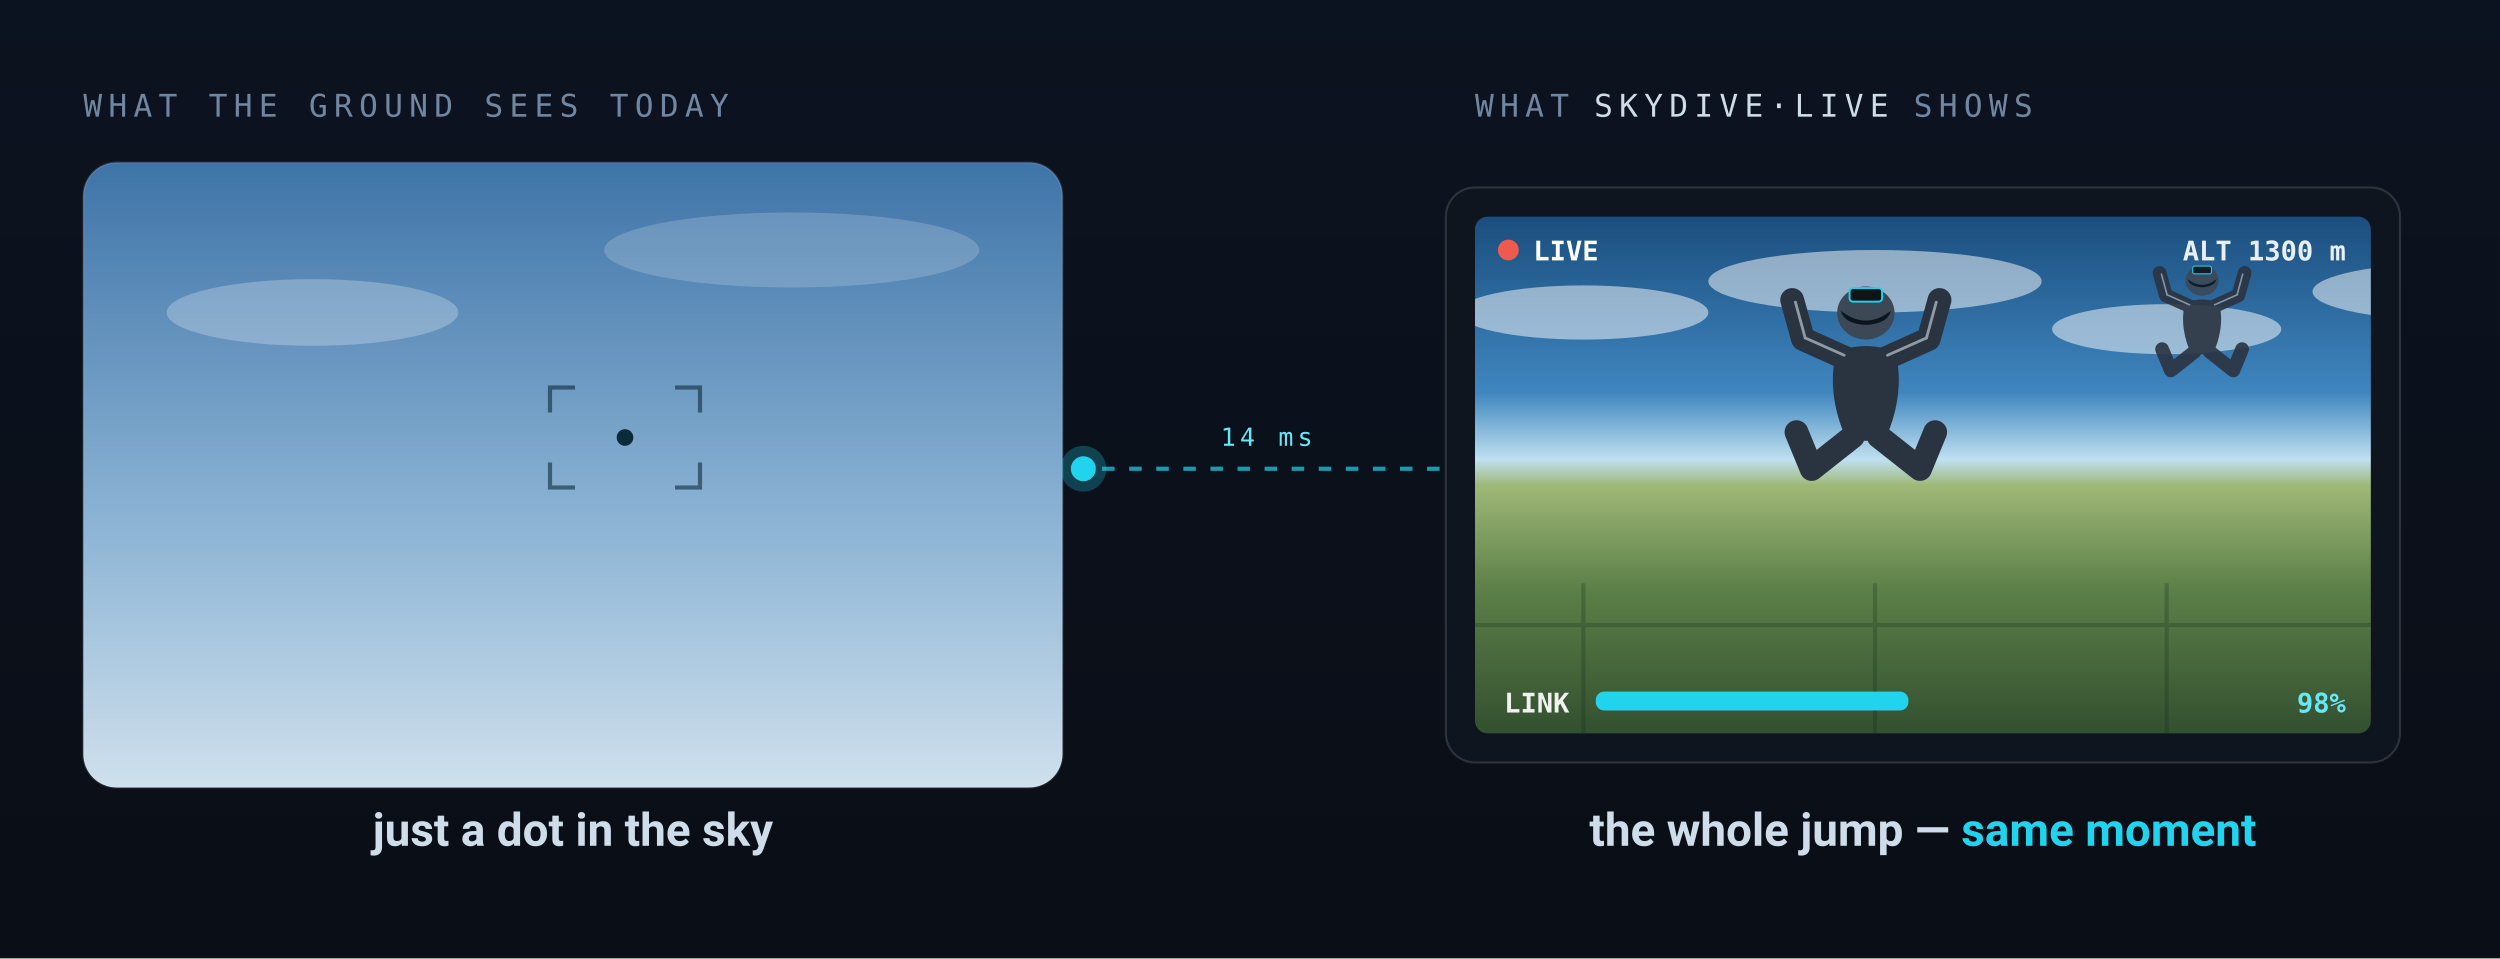
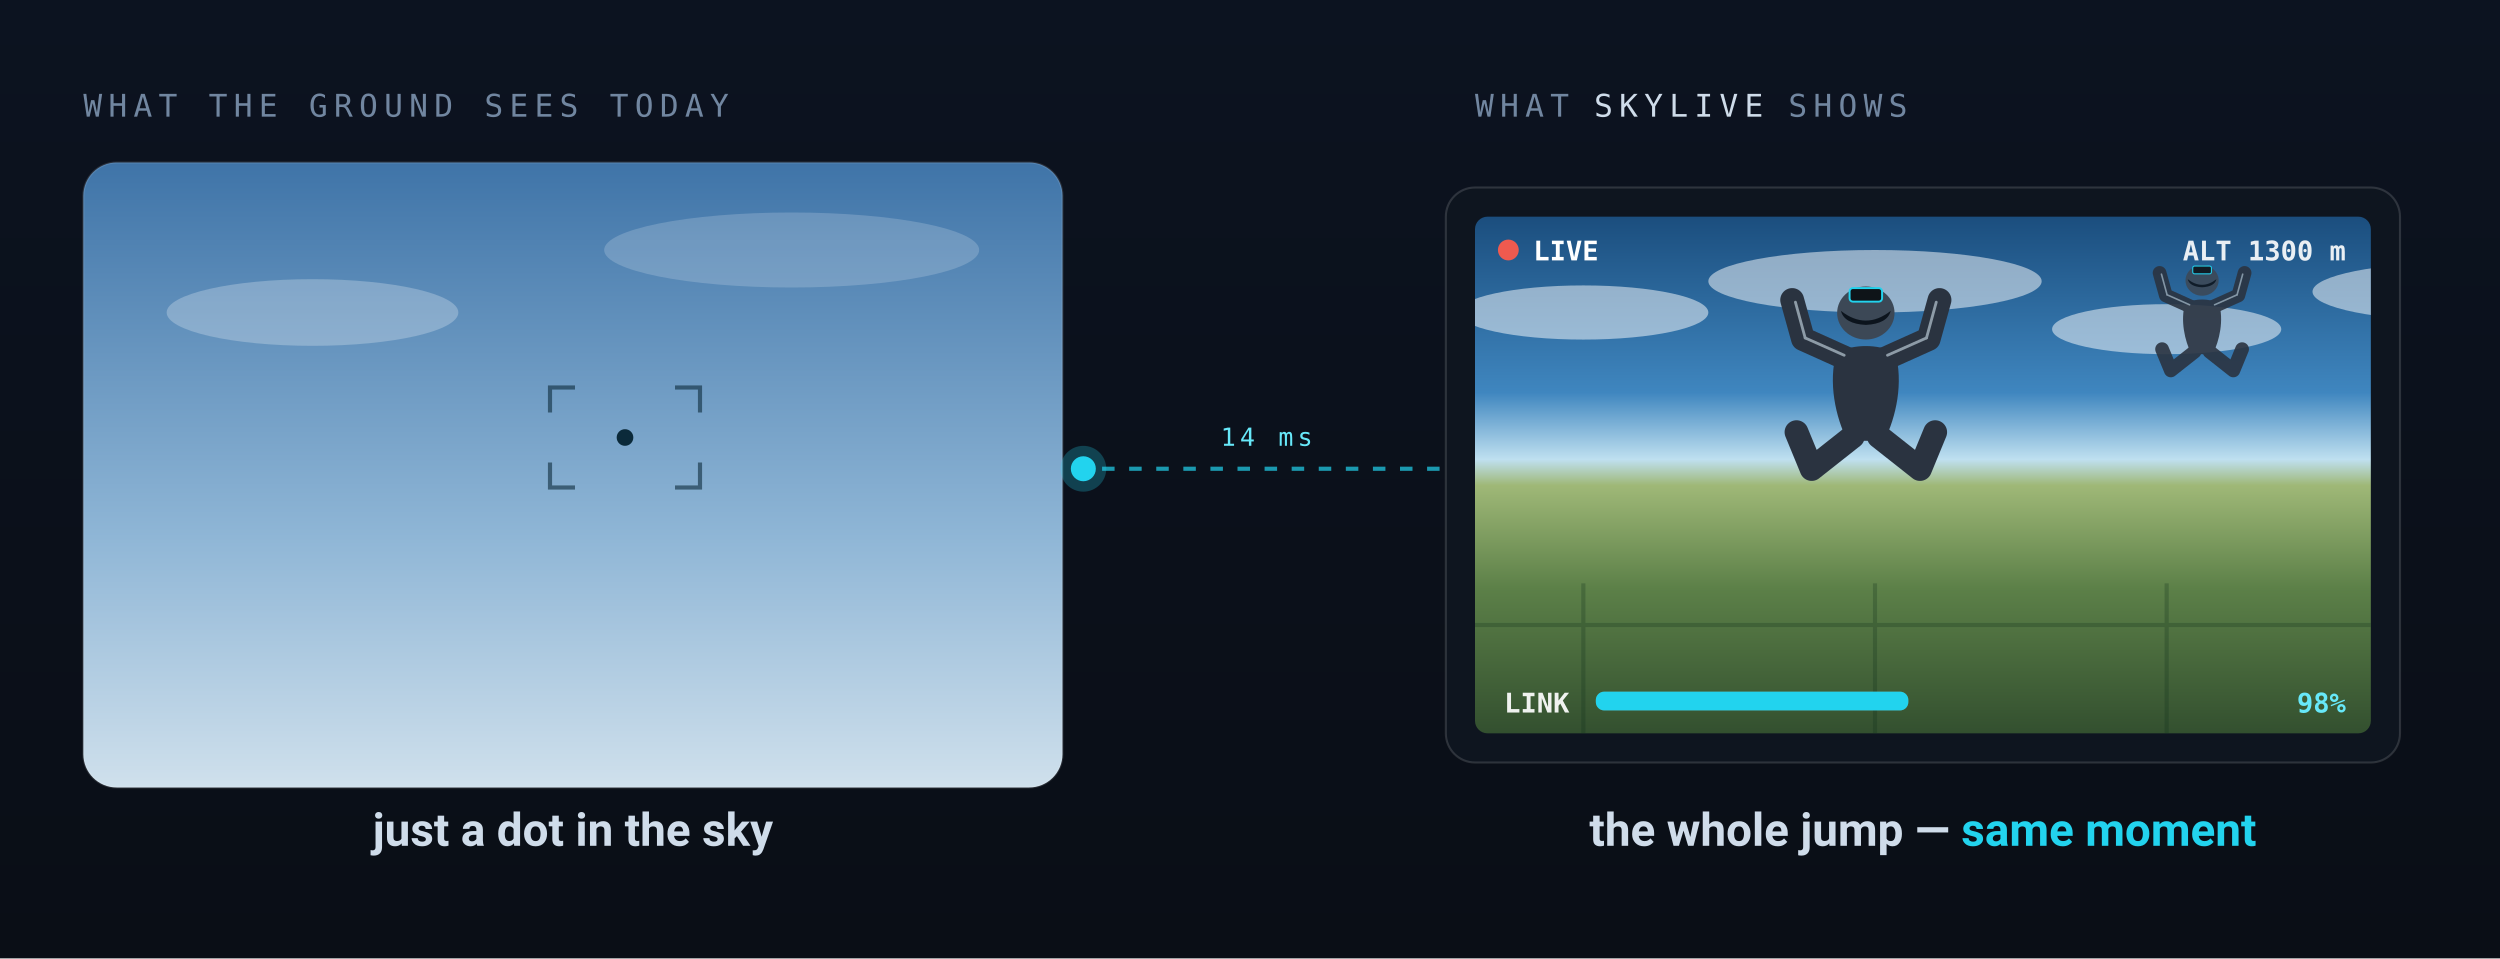
- <svg xmlns="http://www.w3.org/2000/svg" viewBox="0 0 1200 460" width="1200" height="460" role="img" aria-label="What the ground sees today: a dot in the sky. What SkyDive Live shows: the freefall POV with skydivers in formation, live, the same moment.">
+ <svg xmlns="http://www.w3.org/2000/svg" viewBox="0 0 1200 460" width="1200" height="460" role="img" aria-label="What the ground sees today: a dot in the sky. What SkyLive shows: the freefall POV with skydivers in formation, live, the same moment.">
  <defs>
    <linearGradient id="bg" x1="0" y1="0" x2="0" y2="1">
      <stop offset="0" stop-color="#0c1320" />
      <stop offset="1" stop-color="#0a0e16" />
    </linearGradient>
    <linearGradient id="sky" x1="0" y1="0" x2="0" y2="1">
      <stop offset="0" stop-color="#3f74a8" />
      <stop offset=".6" stop-color="#8fb6d6" />
      <stop offset="1" stop-color="#cfe0ec" />
    </linearGradient>
    <linearGradient id="pov" x1="0" y1="0" x2="0" y2="1">
      <stop offset="0" stop-color="#1b4e7e" />
      <stop offset=".34" stop-color="#3f86bf" />
      <stop offset=".47" stop-color="#bfe0f0" />
      <stop offset=".52" stop-color="#9fb877" />
      <stop offset=".72" stop-color="#5c8048" />
      <stop offset="1" stop-color="#33502f" />
    </linearGradient>
    <clipPath id="leftClip">
      <rect x="40" y="78" width="470" height="300" rx="16" />
    </clipPath>
    <clipPath id="povClip">
      <rect x="708" y="104" width="430" height="248" rx="6" />
    </clipPath>
    <g id="flyer">
      <g fill="none" stroke="#2a3340" stroke-width="22" stroke-linecap="round" stroke-linejoin="round">
        <path d="M112,104 L72,86 L62,50" />
        <path d="M148,104 L188,86 L198,50" />
        <path d="M118,176 L80,206 L66,172" />
        <path d="M142,176 L180,206 L194,172" />
      </g>
      <path d="M103,98 C95,126 102,158 113,180 L147,180 C158,158 165,126 157,98 Q130,87 103,98 Z" fill="#2a3340" />
      <ellipse cx="130" cy="62" rx="26.5" ry="24.5" fill="#3c4856" />
      <path d="M107,60 Q130,78 153,60 Q150,72 130,73 Q110,72 107,60 Z" fill="#0c141d" />
      <rect x="115" y="39" width="30" height="12.5" rx="3" fill="#0e1418" stroke="#22d3ee" stroke-width="1.8" />
      <g fill="none" stroke="#dff1fb" stroke-width="2.6" stroke-linecap="round" opacity=".55">
        <path d="M110,101 L74,85" />
        <path d="M150,101 L186,85" />
        <path d="M74,85 L65,52" />
        <path d="M186,85 L195,52" />
      </g>
    </g>
    <style>
    .mono{font-family:ui-monospace,"SF Mono",Menlo,monospace}
    .sans{font-family:-apple-system,"Segoe UI",Roboto,sans-serif}
    @keyframes drift{0%,100%{transform:translate(0px,0px)}50%{transform:translate(16px,-12px)}}
    @keyframes hunt{0%,100%{transform:translate(-4px,4px);opacity:.45}50%{transform:translate(12px,-8px);opacity:.9}}
    @keyframes clouds{from{transform:translateX(0)}to{transform:translateX(-120px)}}
    @keyframes pkt{0%{transform:translateX(0);opacity:0}12%{opacity:1}88%{opacity:1}100%{transform:translateX(330px);opacity:0}}
    @keyframes blink{0%,55%{opacity:1}56%,100%{opacity:.15}}
    @keyframes bar{0%{width:0}60%{width:150px}100%{width:150px}}
    @keyframes fa{0%,100%{transform:translate(0,0) rotate(0deg)}50%{transform:translate(-12px,10px) rotate(-4deg)}}
    @keyframes fb{0%,100%{transform:translate(0,0) rotate(0deg)}50%{transform:translate(10px,8px) rotate(3deg)}}
    #dot{animation:drift 6s ease-in-out infinite}
    #retic{animation:hunt 6s ease-in-out infinite}
    #clouds{animation:clouds 7s linear infinite}
    #pkt{animation:pkt 3.2s ease-in-out infinite}
    #rec{animation:blink 1.4s steps(1) infinite}
    #linkbar{animation:bar 3.2s ease-out infinite}
    #pdA{animation:fa 7s ease-in-out infinite}
    #pdB{animation:fb 9s ease-in-out infinite}
  </style>
  </defs>
  <rect width="1200" height="460" fill="url(#bg)" />
  <text x="40" y="56" class="mono" font-size="15" letter-spacing="3" fill="#7186a0">WHAT THE GROUND SEES TODAY</text>
  <g clip-path="url(#leftClip)">
    <rect x="40" y="78" width="470" height="300" fill="url(#sky)" />
    <ellipse cx="150" cy="150" rx="70" ry="16" fill="#ffffff" opacity=".25" />
    <ellipse cx="380" cy="120" rx="90" ry="18" fill="#ffffff" opacity=".18" />
    <g id="dot">
      <circle cx="300" cy="210" r="4" fill="#0b2a3a" />
    </g>
    <g id="retic" fill="none" stroke="#0b2a3a" stroke-width="2" opacity=".6">
      <path d="M276 186 h-12 v12" />
      <path d="M324 186 h12 v12" />
      <path d="M276 234 h-12 v-12" />
      <path d="M324 234 h12 v-12" />
    </g>
  </g>
  <rect x="40" y="78" width="470" height="300" rx="16" fill="none" stroke="rgba(255,255,255,.12)" />
  <text x="275" y="406" text-anchor="middle" class="sans" font-size="22" font-weight="700" fill="#cfdcea">just a dot in the sky</text>
  <line x1="516" y1="225" x2="700" y2="225" stroke="#22d3ee" stroke-width="2" stroke-dasharray="6 7" opacity=".7" />
  <g id="pkt">
    <circle cx="520" cy="225" r="6" fill="#22d3ee" />
    <circle cx="520" cy="225" r="11" fill="#22d3ee" opacity=".25" />
  </g>
  <text x="608" y="214" text-anchor="middle" class="mono" font-size="12" letter-spacing="2" fill="#67e8f9">14 ms</text>
-   <text x="708" y="56" class="mono" font-size="15" letter-spacing="3" fill="#7186a0">WHAT <tspan fill="#cfdcea">SKYDIVE·LIVE</tspan> SHOWS</text>
+   <text x="708" y="56" class="mono" font-size="15" letter-spacing="3" fill="#7186a0">WHAT <tspan fill="#cfdcea">SKYLIVE</tspan> SHOWS</text>
  <rect x="694" y="90" width="458" height="276" rx="14" fill="#0e151f" stroke="rgba(255,255,255,.14)" />
  <g clip-path="url(#povClip)">
    <rect x="708" y="104" width="430" height="248" fill="url(#pov)" />
    <g id="clouds" opacity=".5">
      <ellipse cx="760" cy="150" rx="60" ry="13" fill="#fff" />
      <ellipse cx="900" cy="135" rx="80" ry="15" fill="#fff" />
      <ellipse cx="1040" cy="158" rx="55" ry="12" fill="#fff" />
      <ellipse cx="1180" cy="140" rx="70" ry="14" fill="#fff" />
    </g>
    <g id="pdB">
      <use href="#flyer" transform="translate(1018,116) scale(0.30)" opacity=".9" />
    </g>
    <g id="pdA">
      <use href="#flyer" transform="translate(828,118) scale(0.52)" />
    </g>
    <g opacity=".25" stroke="#0c2a18" stroke-width="2">
      <line x1="708" y1="300" x2="1138" y2="300" />
      <line x1="760" y1="280" x2="760" y2="352" />
      <line x1="900" y1="280" x2="900" y2="352" />
      <line x1="1040" y1="280" x2="1040" y2="352" />
    </g>
  </g>
  <g class="mono" font-size="13" font-weight="700">
    <g id="rec">
      <circle cx="724" cy="120" r="5" fill="#ef5a4f" />
    </g>
    <text x="736" y="125" fill="#ffffff">LIVE</text>
    <text x="1126" y="125" text-anchor="end" fill="rgba(255,255,255,.9)">ALT 1300 m</text>
    <text x="722" y="342" fill="rgba(255,255,255,.92)">LINK</text>
    <rect x="766" y="332" width="150" height="9" rx="4" fill="rgba(255,255,255,.18)" />
    <rect id="linkbar" x="766" y="332" width="150" height="9" rx="4" fill="#22d3ee" />
    <text x="1126" y="342" text-anchor="end" fill="#67e8f9">98%</text>
  </g>
  <text x="923" y="406" text-anchor="middle" class="sans" font-size="22" font-weight="700" fill="#cfdcea">the whole jump — <tspan fill="#22d3ee">same moment</tspan>
  </text>
</svg>
